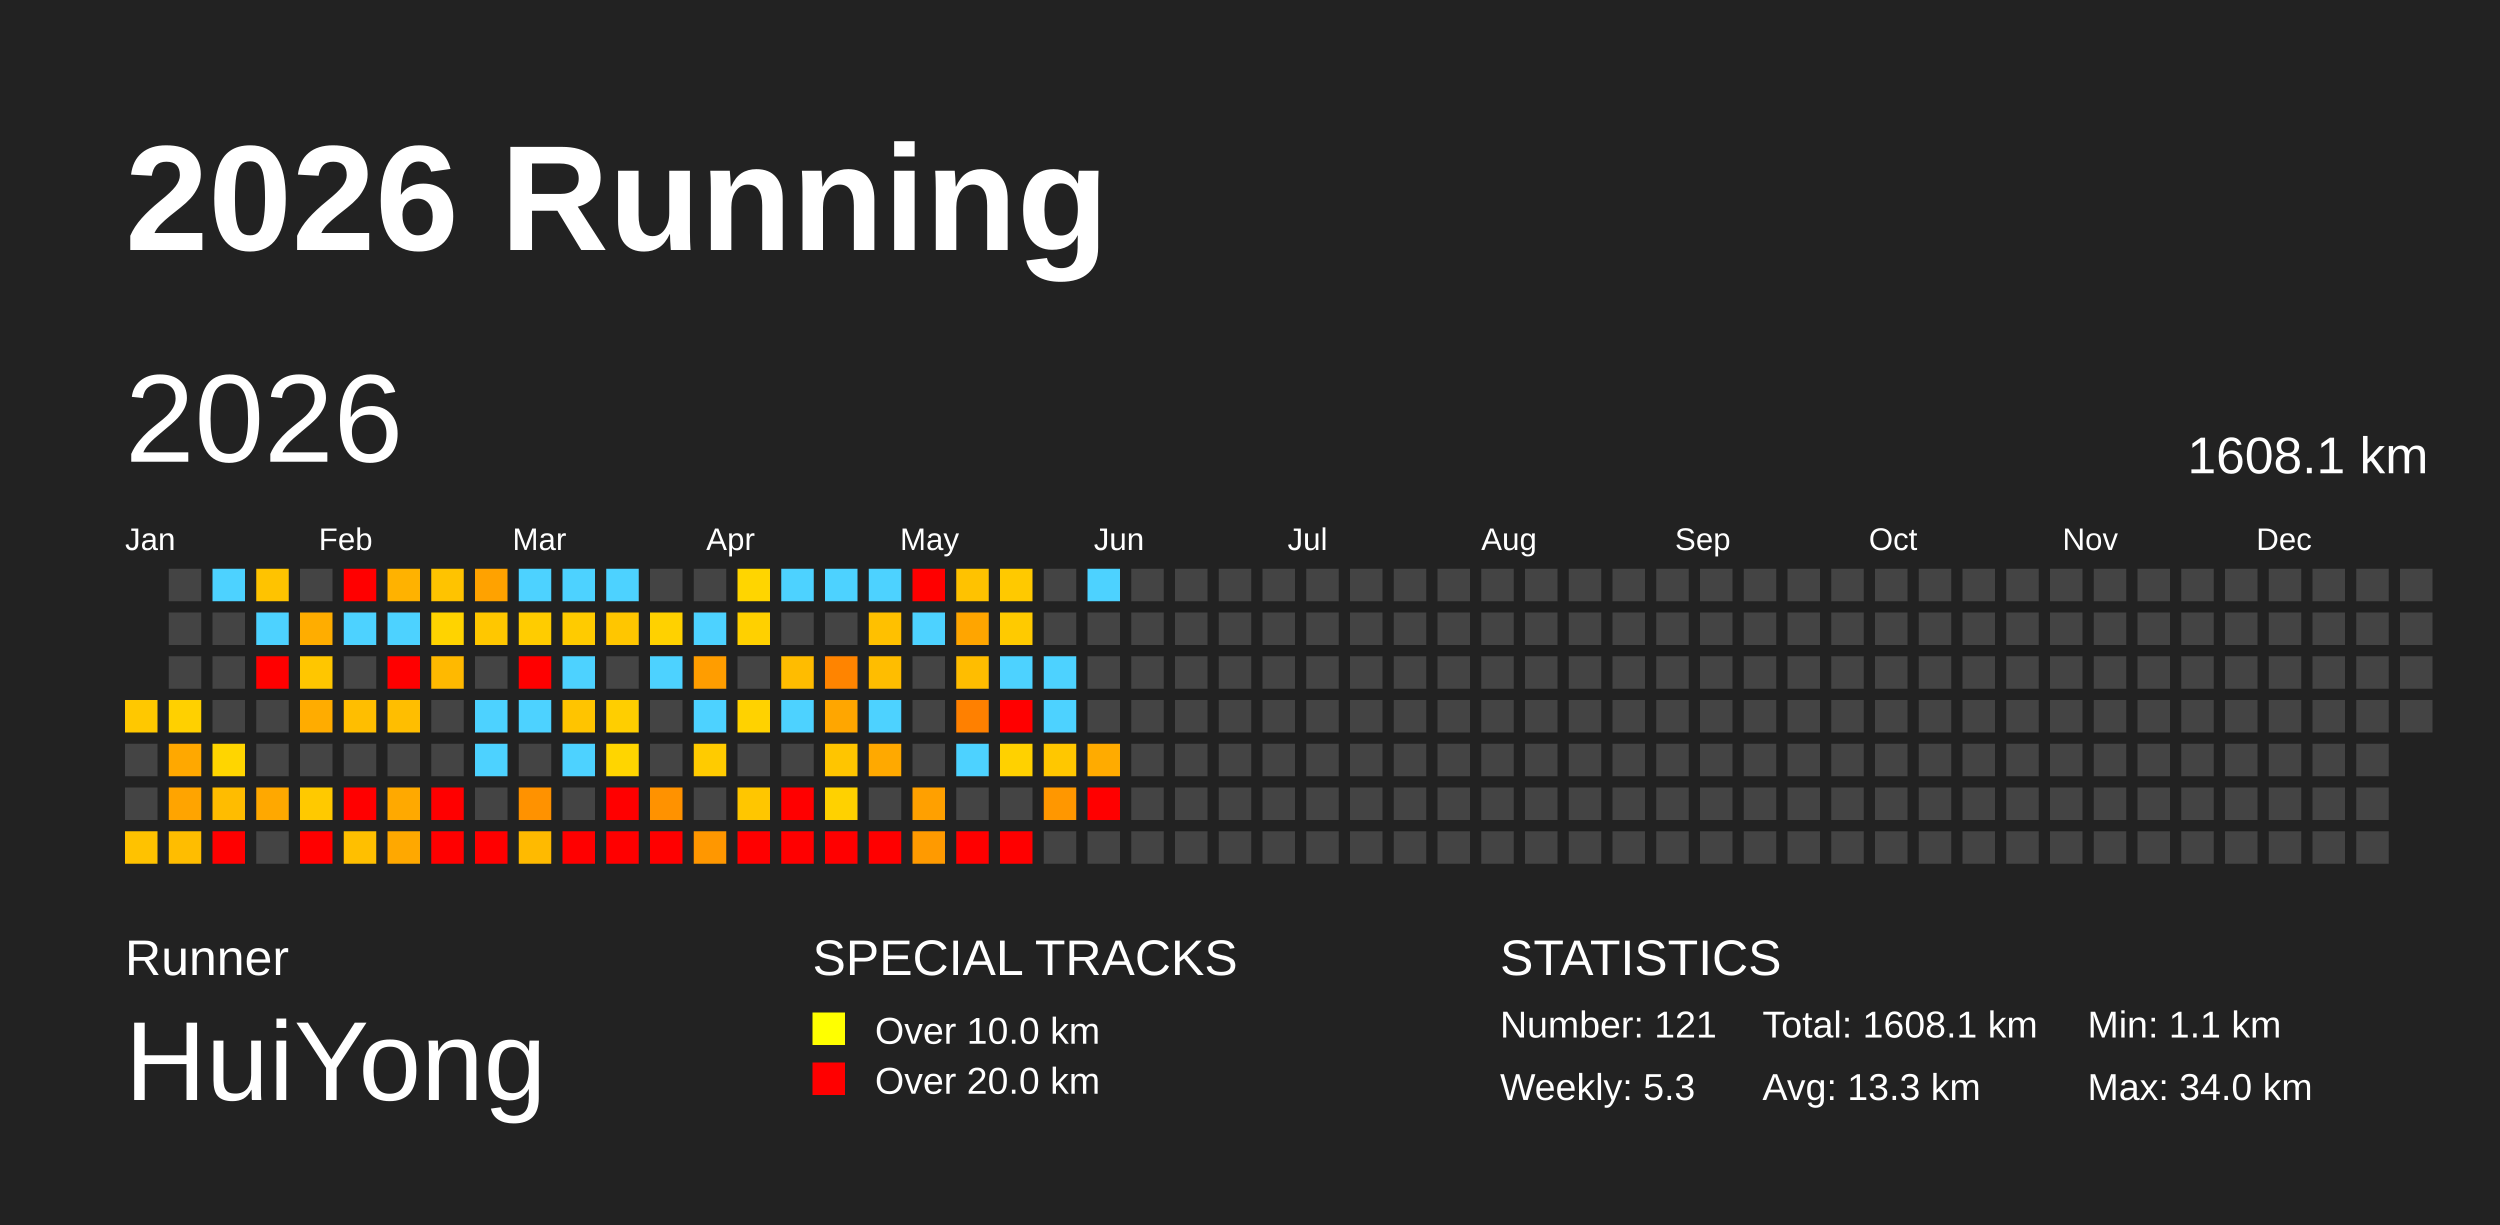
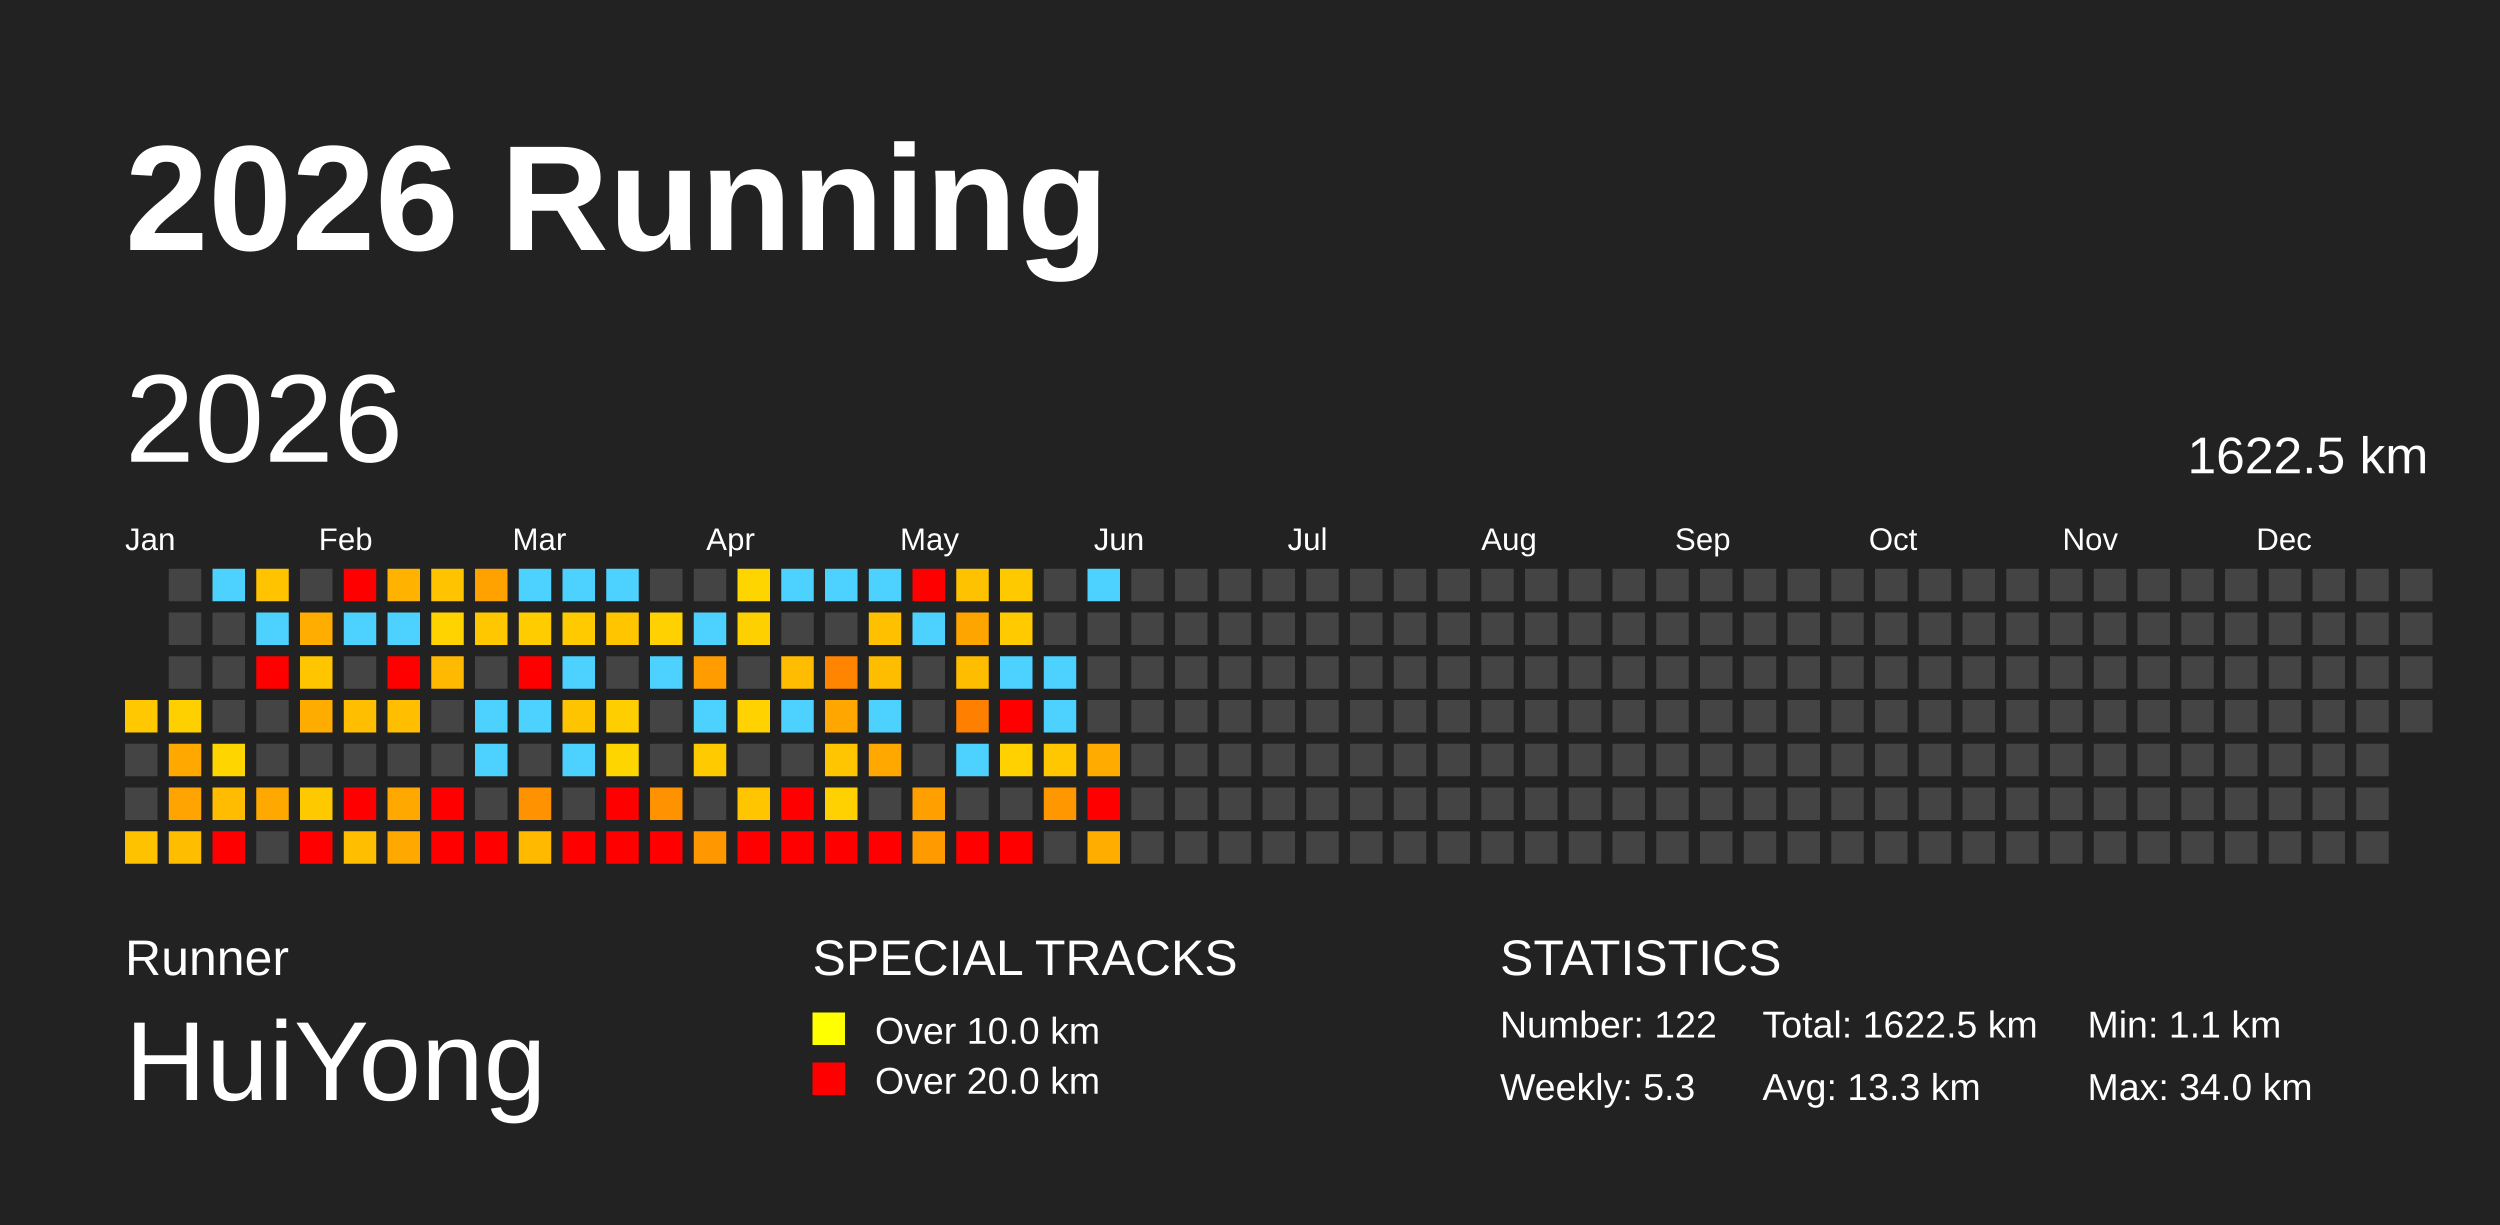
<svg xmlns="http://www.w3.org/2000/svg" baseProfile="full" height="98mm" version="1.1" viewBox="0,0,200,98" width="200mm">
  <defs />
  <rect fill="#222222" height="98" width="200" x="0" y="0" />
  <text fill="#FFFFFF" style="font-size:12px; font-family:Arial; font-weight:bold;" x="10" y="20">2026 Running</text>
  <text fill="#FFFFFF" style="font-size:4px; font-family:Arial" x="10" y="78">Runner</text>
  <text fill="#FFFFFF" style="font-size:9px; font-family:Arial" x="10" y="88">HuiYong</text>
  <text fill="#FFFFFF" style="font-size:4px; font-family:Arial" x="65" y="78">SPECIAL TRACKS</text>
  <rect fill="yellow" height="2.6" width="2.6" x="65" y="81" />
  <text fill="#FFFFFF" style="font-size:3px; font-family:Arial" x="70" y="83.5">Over 10.0 km</text>
  <rect fill="red" height="2.6" width="2.6" x="65" y="85" />
  <text fill="#FFFFFF" style="font-size:3px; font-family:Arial" x="70" y="87.5">Over 20.0 km</text>
  <text fill="#FFFFFF" style="font-size:4px; font-family:Arial" x="120" y="78">STATISTICS</text>
-   <text fill="#FFFFFF" style="font-size:3px; font-family:Arial" x="120" y="83">Number: 121</text>
+   <text fill="#FFFFFF" style="font-size:3px; font-family:Arial" x="120" y="83">Number: 122</text>
  <text fill="#FFFFFF" style="font-size:3px; font-family:Arial" x="120" y="88">Weekly: 5.3</text>
-   <text fill="#FFFFFF" style="font-size:3px; font-family:Arial" x="141" y="83">Total: 1608.1 km</text>
+   <text fill="#FFFFFF" style="font-size:3px; font-family:Arial" x="141" y="83">Total: 1622.5 km</text>
  <text fill="#FFFFFF" style="font-size:3px; font-family:Arial" x="141" y="88">Avg: 13.3 km</text>
  <text fill="#FFFFFF" style="font-size:3px; font-family:Arial" x="167" y="83">Min: 1.1 km</text>
  <text fill="#FFFFFF" style="font-size:3px; font-family:Arial" x="167" y="88">Max: 34.0 km</text>
  <text dominant-baseline="hanging" fill="#FFFFFF" style="font-size:10.0px; font-family:Arial;" x="10" y="30">2026</text>
-   <text dominant-baseline="hanging" fill="#FFFFFF" style="font-size:4.125px; font-family:Arial;" x="175" y="35">1608.1 km</text>
+   <text dominant-baseline="hanging" fill="#FFFFFF" style="font-size:4.125px; font-family:Arial;" x="175" y="35">1622.5 km</text>
  <text fill="#FFFFFF" style="font-size:2.5px; font-family:Arial" x="10.0" y="44">Jan</text>
  <text fill="#FFFFFF" style="font-size:2.5px; font-family:Arial" x="25.5" y="44">Feb</text>
  <text fill="#FFFFFF" style="font-size:2.5px; font-family:Arial" x="41.0" y="44">Mar</text>
  <text fill="#FFFFFF" style="font-size:2.5px; font-family:Arial" x="56.5" y="44">Apr</text>
  <text fill="#FFFFFF" style="font-size:2.5px; font-family:Arial" x="72.0" y="44">May</text>
  <text fill="#FFFFFF" style="font-size:2.5px; font-family:Arial" x="87.5" y="44">Jun</text>
  <text fill="#FFFFFF" style="font-size:2.5px; font-family:Arial" x="103.0" y="44">Jul</text>
  <text fill="#FFFFFF" style="font-size:2.5px; font-family:Arial" x="118.5" y="44">Aug</text>
  <text fill="#FFFFFF" style="font-size:2.5px; font-family:Arial" x="134.0" y="44">Sep</text>
  <text fill="#FFFFFF" style="font-size:2.5px; font-family:Arial" x="149.5" y="44">Oct</text>
  <text fill="#FFFFFF" style="font-size:2.5px; font-family:Arial" x="165.0" y="44">Nov</text>
  <text fill="#FFFFFF" style="font-size:2.5px; font-family:Arial" x="180.5" y="44">Dec</text>
  <rect fill="#ffc800" height="2.6" width="2.6" x="10.0" y="56.0" />
  <rect fill="#444444" height="2.6" width="2.6" x="10.0" y="59.5" />
  <rect fill="#444444" height="2.6" width="2.6" x="10.0" y="63.0" />
  <rect fill="#ffc200" height="2.6" width="2.6" x="10.0" y="66.5" />
  <rect fill="#444444" height="2.6" width="2.6" x="13.5" y="45.5" />
  <rect fill="#444444" height="2.6" width="2.6" x="13.5" y="49.0" />
  <rect fill="#444444" height="2.6" width="2.6" x="13.5" y="52.5" />
  <rect fill="#ffd000" height="2.6" width="2.6" x="13.5" y="56.0" />
  <rect fill="#ffa800" height="2.6" width="2.6" x="13.5" y="59.5" />
  <rect fill="#ffa400" height="2.6" width="2.6" x="13.5" y="63.0" />
  <rect fill="#ffbd00" height="2.6" width="2.6" x="13.5" y="66.5" />
  <rect fill="#4dd2ff" height="2.6" width="2.6" x="17.0" y="45.5" />
  <rect fill="#444444" height="2.6" width="2.6" x="17.0" y="49.0" />
  <rect fill="#444444" height="2.6" width="2.6" x="17.0" y="52.5" />
  <rect fill="#444444" height="2.6" width="2.6" x="17.0" y="56.0" />
  <rect fill="#ffd500" height="2.6" width="2.6" x="17.0" y="59.5" />
  <rect fill="#ffbc00" height="2.6" width="2.6" x="17.0" y="63.0" />
  <rect fill="red" height="2.6" width="2.6" x="17.0" y="66.5" />
  <rect fill="#ffc300" height="2.6" width="2.6" x="20.5" y="45.5" />
  <rect fill="#4dd2ff" height="2.6" width="2.6" x="20.5" y="49.0" />
  <rect fill="red" height="2.6" width="2.6" x="20.5" y="52.5" />
  <rect fill="#444444" height="2.6" width="2.6" x="20.5" y="56.0" />
  <rect fill="#444444" height="2.6" width="2.6" x="20.5" y="59.5" />
  <rect fill="#ffa800" height="2.6" width="2.6" x="20.5" y="63.0" />
  <rect fill="#444444" height="2.6" width="2.6" x="20.5" y="66.5" />
  <rect fill="#444444" height="2.6" width="2.6" x="24.0" y="45.5" />
  <rect fill="#ffad00" height="2.6" width="2.6" x="24.0" y="49.0" />
  <rect fill="#ffc600" height="2.6" width="2.6" x="24.0" y="52.5" />
  <rect fill="#ffac00" height="2.6" width="2.6" x="24.0" y="56.0" />
  <rect fill="#444444" height="2.6" width="2.6" x="24.0" y="59.5" />
  <rect fill="#ffc900" height="2.6" width="2.6" x="24.0" y="63.0" />
  <rect fill="red" height="2.6" width="2.6" x="24.0" y="66.5" />
  <rect fill="red" height="2.6" width="2.6" x="27.5" y="45.5" />
  <rect fill="#4dd2ff" height="2.6" width="2.6" x="27.5" y="49.0" />
  <rect fill="#444444" height="2.6" width="2.6" x="27.5" y="52.5" />
  <rect fill="#ffbe00" height="2.6" width="2.6" x="27.5" y="56.0" />
  <rect fill="#444444" height="2.6" width="2.6" x="27.5" y="59.5" />
  <rect fill="red" height="2.6" width="2.6" x="27.5" y="63.0" />
  <rect fill="#ffbf00" height="2.6" width="2.6" x="27.5" y="66.5" />
  <rect fill="#ffb200" height="2.6" width="2.6" x="31.0" y="45.5" />
  <rect fill="#4dd2ff" height="2.6" width="2.6" x="31.0" y="49.0" />
  <rect fill="red" height="2.6" width="2.6" x="31.0" y="52.5" />
  <rect fill="#ffbe00" height="2.6" width="2.6" x="31.0" y="56.0" />
  <rect fill="#444444" height="2.6" width="2.6" x="31.0" y="59.5" />
  <rect fill="#ffa900" height="2.6" width="2.6" x="31.0" y="63.0" />
  <rect fill="#ffa800" height="2.6" width="2.6" x="31.0" y="66.5" />
  <rect fill="#ffc300" height="2.6" width="2.6" x="34.5" y="45.5" />
  <rect fill="#ffd300" height="2.6" width="2.6" x="34.5" y="49.0" />
  <rect fill="#ffb900" height="2.6" width="2.6" x="34.5" y="52.5" />
  <rect fill="#444444" height="2.6" width="2.6" x="34.5" y="56.0" />
  <rect fill="#444444" height="2.6" width="2.6" x="34.5" y="59.5" />
  <rect fill="red" height="2.6" width="2.6" x="34.5" y="63.0" />
  <rect fill="red" height="2.6" width="2.6" x="34.5" y="66.5" />
  <rect fill="#ffa200" height="2.6" width="2.6" x="38.0" y="45.5" />
  <rect fill="#ffc700" height="2.6" width="2.6" x="38.0" y="49.0" />
  <rect fill="#444444" height="2.6" width="2.6" x="38.0" y="52.5" />
  <rect fill="#4dd2ff" height="2.6" width="2.6" x="38.0" y="56.0" />
  <rect fill="#4dd2ff" height="2.6" width="2.6" x="38.0" y="59.5" />
  <rect fill="#444444" height="2.6" width="2.6" x="38.0" y="63.0" />
  <rect fill="red" height="2.6" width="2.6" x="38.0" y="66.5" />
  <rect fill="#4dd2ff" height="2.6" width="2.6" x="41.5" y="45.5" />
  <rect fill="#ffcc00" height="2.6" width="2.6" x="41.5" y="49.0" />
  <rect fill="red" height="2.6" width="2.6" x="41.5" y="52.5" />
  <rect fill="#4dd2ff" height="2.6" width="2.6" x="41.5" y="56.0" />
  <rect fill="#444444" height="2.6" width="2.6" x="41.5" y="59.5" />
  <rect fill="#ff9200" height="2.6" width="2.6" x="41.5" y="63.0" />
  <rect fill="#ffba00" height="2.6" width="2.6" x="41.5" y="66.5" />
  <rect fill="#4dd2ff" height="2.6" width="2.6" x="45.0" y="45.5" />
  <rect fill="#ffcb00" height="2.6" width="2.6" x="45.0" y="49.0" />
  <rect fill="#4dd2ff" height="2.6" width="2.6" x="45.0" y="52.5" />
  <rect fill="#ffc400" height="2.6" width="2.6" x="45.0" y="56.0" />
  <rect fill="#4dd2ff" height="2.6" width="2.6" x="45.0" y="59.5" />
  <rect fill="#444444" height="2.6" width="2.6" x="45.0" y="63.0" />
  <rect fill="red" height="2.6" width="2.6" x="45.0" y="66.5" />
  <rect fill="#4dd2ff" height="2.6" width="2.6" x="48.5" y="45.5" />
  <rect fill="#ffc600" height="2.6" width="2.6" x="48.5" y="49.0" />
  <rect fill="#444444" height="2.6" width="2.6" x="48.5" y="52.5" />
  <rect fill="#ffce00" height="2.6" width="2.6" x="48.5" y="56.0" />
  <rect fill="#ffd500" height="2.6" width="2.6" x="48.5" y="59.5" />
  <rect fill="red" height="2.6" width="2.6" x="48.5" y="63.0" />
  <rect fill="red" height="2.6" width="2.6" x="48.5" y="66.5" />
  <rect fill="#444444" height="2.6" width="2.6" x="52.0" y="45.5" />
  <rect fill="#ffd100" height="2.6" width="2.6" x="52.0" y="49.0" />
  <rect fill="#4dd2ff" height="2.6" width="2.6" x="52.0" y="52.5" />
  <rect fill="#444444" height="2.6" width="2.6" x="52.0" y="56.0" />
  <rect fill="#444444" height="2.6" width="2.6" x="52.0" y="59.5" />
  <rect fill="#ff9200" height="2.6" width="2.6" x="52.0" y="63.0" />
  <rect fill="red" height="2.6" width="2.6" x="52.0" y="66.5" />
  <rect fill="#444444" height="2.6" width="2.6" x="55.5" y="45.5" />
  <rect fill="#4dd2ff" height="2.6" width="2.6" x="55.5" y="49.0" />
  <rect fill="#ff9d00" height="2.6" width="2.6" x="55.5" y="52.5" />
  <rect fill="#4dd2ff" height="2.6" width="2.6" x="55.5" y="56.0" />
  <rect fill="#ffcb00" height="2.6" width="2.6" x="55.5" y="59.5" />
  <rect fill="#444444" height="2.6" width="2.6" x="55.5" y="63.0" />
  <rect fill="#ff9700" height="2.6" width="2.6" x="55.5" y="66.5" />
  <rect fill="#ffd500" height="2.6" width="2.6" x="59.0" y="45.5" />
  <rect fill="#ffd000" height="2.6" width="2.6" x="59.0" y="49.0" />
  <rect fill="#444444" height="2.6" width="2.6" x="59.0" y="52.5" />
  <rect fill="#ffd200" height="2.6" width="2.6" x="59.0" y="56.0" />
  <rect fill="#444444" height="2.6" width="2.6" x="59.0" y="59.5" />
  <rect fill="#ffc600" height="2.6" width="2.6" x="59.0" y="63.0" />
  <rect fill="red" height="2.6" width="2.6" x="59.0" y="66.5" />
  <rect fill="#4dd2ff" height="2.6" width="2.6" x="62.5" y="45.5" />
  <rect fill="#444444" height="2.6" width="2.6" x="62.5" y="49.0" />
  <rect fill="#ffbc00" height="2.6" width="2.6" x="62.5" y="52.5" />
  <rect fill="#4dd2ff" height="2.6" width="2.6" x="62.5" y="56.0" />
  <rect fill="#444444" height="2.6" width="2.6" x="62.5" y="59.5" />
  <rect fill="red" height="2.6" width="2.6" x="62.5" y="63.0" />
  <rect fill="red" height="2.6" width="2.6" x="62.5" y="66.5" />
  <rect fill="#4dd2ff" height="2.6" width="2.6" x="66.0" y="45.5" />
  <rect fill="#444444" height="2.6" width="2.6" x="66.0" y="49.0" />
  <rect fill="#ff8400" height="2.6" width="2.6" x="66.0" y="52.5" />
  <rect fill="#ffa600" height="2.6" width="2.6" x="66.0" y="56.0" />
  <rect fill="#ffc500" height="2.6" width="2.6" x="66.0" y="59.5" />
  <rect fill="#ffd100" height="2.6" width="2.6" x="66.0" y="63.0" />
  <rect fill="red" height="2.6" width="2.6" x="66.0" y="66.5" />
  <rect fill="#4dd2ff" height="2.6" width="2.6" x="69.5" y="45.5" />
  <rect fill="#ffc000" height="2.6" width="2.6" x="69.5" y="49.0" />
  <rect fill="#ffbd00" height="2.6" width="2.6" x="69.5" y="52.5" />
  <rect fill="#4dd2ff" height="2.6" width="2.6" x="69.5" y="56.0" />
  <rect fill="#ffa900" height="2.6" width="2.6" x="69.5" y="59.5" />
  <rect fill="#444444" height="2.6" width="2.6" x="69.5" y="63.0" />
  <rect fill="red" height="2.6" width="2.6" x="69.5" y="66.5" />
  <rect fill="red" height="2.6" width="2.6" x="73.0" y="45.5" />
  <rect fill="#4dd2ff" height="2.6" width="2.6" x="73.0" y="49.0" />
  <rect fill="#444444" height="2.6" width="2.6" x="73.0" y="52.5" />
  <rect fill="#444444" height="2.6" width="2.6" x="73.0" y="56.0" />
  <rect fill="#444444" height="2.6" width="2.6" x="73.0" y="59.5" />
  <rect fill="#ffa000" height="2.6" width="2.6" x="73.0" y="63.0" />
  <rect fill="#ff9a00" height="2.6" width="2.6" x="73.0" y="66.5" />
  <rect fill="#ffc200" height="2.6" width="2.6" x="76.5" y="45.5" />
  <rect fill="#ffa500" height="2.6" width="2.6" x="76.5" y="49.0" />
  <rect fill="#ffbd00" height="2.6" width="2.6" x="76.5" y="52.5" />
  <rect fill="#ff8000" height="2.6" width="2.6" x="76.5" y="56.0" />
  <rect fill="#4dd2ff" height="2.6" width="2.6" x="76.5" y="59.5" />
  <rect fill="#444444" height="2.6" width="2.6" x="76.5" y="63.0" />
  <rect fill="red" height="2.6" width="2.6" x="76.5" y="66.5" />
  <rect fill="#ffc900" height="2.6" width="2.6" x="80.0" y="45.5" />
  <rect fill="#ffca00" height="2.6" width="2.6" x="80.0" y="49.0" />
  <rect fill="#4dd2ff" height="2.6" width="2.6" x="80.0" y="52.5" />
  <rect fill="red" height="2.6" width="2.6" x="80.0" y="56.0" />
  <rect fill="#ffd100" height="2.6" width="2.6" x="80.0" y="59.5" />
  <rect fill="#444444" height="2.6" width="2.6" x="80.0" y="63.0" />
  <rect fill="red" height="2.6" width="2.6" x="80.0" y="66.5" />
  <rect fill="#444444" height="2.6" width="2.6" x="83.5" y="45.5" />
  <rect fill="#444444" height="2.6" width="2.6" x="83.5" y="49.0" />
  <rect fill="#4dd2ff" height="2.6" width="2.6" x="83.5" y="52.5" />
  <rect fill="#4dd2ff" height="2.6" width="2.6" x="83.5" y="56.0" />
  <rect fill="#ffc700" height="2.6" width="2.6" x="83.5" y="59.5" />
  <rect fill="#ff9700" height="2.6" width="2.6" x="83.5" y="63.0" />
  <rect fill="#444444" height="2.6" width="2.6" x="83.5" y="66.5" />
  <rect fill="#4dd2ff" height="2.6" width="2.6" x="87.0" y="45.5" />
  <rect fill="#444444" height="2.6" width="2.6" x="87.0" y="49.0" />
  <rect fill="#444444" height="2.6" width="2.6" x="87.0" y="52.5" />
  <rect fill="#444444" height="2.6" width="2.6" x="87.0" y="56.0" />
  <rect fill="#ffab00" height="2.6" width="2.6" x="87.0" y="59.5" />
  <rect fill="red" height="2.6" width="2.6" x="87.0" y="63.0" />
-   <rect fill="#444444" height="2.6" width="2.6" x="87.0" y="66.5" />
+   <rect fill="#ffae00" height="2.6" width="2.6" x="87.0" y="66.5" />
  <rect fill="#444444" height="2.6" width="2.6" x="90.5" y="45.5" />
  <rect fill="#444444" height="2.6" width="2.6" x="90.5" y="49.0" />
  <rect fill="#444444" height="2.6" width="2.6" x="90.5" y="52.5" />
  <rect fill="#444444" height="2.6" width="2.6" x="90.5" y="56.0" />
  <rect fill="#444444" height="2.6" width="2.6" x="90.5" y="59.5" />
  <rect fill="#444444" height="2.6" width="2.6" x="90.5" y="63.0" />
  <rect fill="#444444" height="2.6" width="2.6" x="90.5" y="66.5" />
  <rect fill="#444444" height="2.6" width="2.6" x="94.0" y="45.5" />
  <rect fill="#444444" height="2.6" width="2.6" x="94.0" y="49.0" />
  <rect fill="#444444" height="2.6" width="2.6" x="94.0" y="52.5" />
  <rect fill="#444444" height="2.6" width="2.6" x="94.0" y="56.0" />
  <rect fill="#444444" height="2.6" width="2.6" x="94.0" y="59.5" />
  <rect fill="#444444" height="2.6" width="2.6" x="94.0" y="63.0" />
  <rect fill="#444444" height="2.6" width="2.6" x="94.0" y="66.5" />
  <rect fill="#444444" height="2.6" width="2.6" x="97.5" y="45.5" />
  <rect fill="#444444" height="2.6" width="2.6" x="97.5" y="49.0" />
  <rect fill="#444444" height="2.6" width="2.6" x="97.5" y="52.5" />
  <rect fill="#444444" height="2.6" width="2.6" x="97.5" y="56.0" />
  <rect fill="#444444" height="2.6" width="2.6" x="97.5" y="59.5" />
  <rect fill="#444444" height="2.6" width="2.6" x="97.5" y="63.0" />
  <rect fill="#444444" height="2.6" width="2.6" x="97.5" y="66.5" />
  <rect fill="#444444" height="2.6" width="2.6" x="101.0" y="45.5" />
  <rect fill="#444444" height="2.6" width="2.6" x="101.0" y="49.0" />
  <rect fill="#444444" height="2.6" width="2.6" x="101.0" y="52.5" />
  <rect fill="#444444" height="2.6" width="2.6" x="101.0" y="56.0" />
  <rect fill="#444444" height="2.6" width="2.6" x="101.0" y="59.5" />
  <rect fill="#444444" height="2.6" width="2.6" x="101.0" y="63.0" />
  <rect fill="#444444" height="2.6" width="2.6" x="101.0" y="66.5" />
  <rect fill="#444444" height="2.6" width="2.6" x="104.5" y="45.5" />
  <rect fill="#444444" height="2.6" width="2.6" x="104.5" y="49.0" />
  <rect fill="#444444" height="2.6" width="2.6" x="104.5" y="52.5" />
  <rect fill="#444444" height="2.6" width="2.6" x="104.5" y="56.0" />
  <rect fill="#444444" height="2.6" width="2.6" x="104.5" y="59.5" />
  <rect fill="#444444" height="2.6" width="2.6" x="104.5" y="63.0" />
  <rect fill="#444444" height="2.6" width="2.6" x="104.5" y="66.5" />
  <rect fill="#444444" height="2.6" width="2.6" x="108.0" y="45.5" />
  <rect fill="#444444" height="2.6" width="2.6" x="108.0" y="49.0" />
  <rect fill="#444444" height="2.6" width="2.6" x="108.0" y="52.5" />
  <rect fill="#444444" height="2.6" width="2.6" x="108.0" y="56.0" />
  <rect fill="#444444" height="2.6" width="2.6" x="108.0" y="59.5" />
  <rect fill="#444444" height="2.6" width="2.6" x="108.0" y="63.0" />
  <rect fill="#444444" height="2.6" width="2.6" x="108.0" y="66.5" />
  <rect fill="#444444" height="2.6" width="2.6" x="111.5" y="45.5" />
  <rect fill="#444444" height="2.6" width="2.6" x="111.5" y="49.0" />
  <rect fill="#444444" height="2.6" width="2.6" x="111.5" y="52.5" />
  <rect fill="#444444" height="2.6" width="2.6" x="111.5" y="56.0" />
  <rect fill="#444444" height="2.6" width="2.6" x="111.5" y="59.5" />
  <rect fill="#444444" height="2.6" width="2.6" x="111.5" y="63.0" />
  <rect fill="#444444" height="2.6" width="2.6" x="111.5" y="66.5" />
  <rect fill="#444444" height="2.6" width="2.6" x="115.0" y="45.5" />
  <rect fill="#444444" height="2.6" width="2.6" x="115.0" y="49.0" />
  <rect fill="#444444" height="2.6" width="2.6" x="115.0" y="52.5" />
  <rect fill="#444444" height="2.6" width="2.6" x="115.0" y="56.0" />
  <rect fill="#444444" height="2.6" width="2.6" x="115.0" y="59.5" />
  <rect fill="#444444" height="2.6" width="2.6" x="115.0" y="63.0" />
  <rect fill="#444444" height="2.6" width="2.6" x="115.0" y="66.5" />
  <rect fill="#444444" height="2.6" width="2.6" x="118.5" y="45.5" />
  <rect fill="#444444" height="2.6" width="2.6" x="118.5" y="49.0" />
  <rect fill="#444444" height="2.6" width="2.6" x="118.5" y="52.5" />
  <rect fill="#444444" height="2.6" width="2.6" x="118.5" y="56.0" />
  <rect fill="#444444" height="2.6" width="2.6" x="118.5" y="59.5" />
  <rect fill="#444444" height="2.6" width="2.6" x="118.5" y="63.0" />
  <rect fill="#444444" height="2.6" width="2.6" x="118.5" y="66.5" />
  <rect fill="#444444" height="2.6" width="2.6" x="122.0" y="45.5" />
  <rect fill="#444444" height="2.6" width="2.6" x="122.0" y="49.0" />
  <rect fill="#444444" height="2.6" width="2.6" x="122.0" y="52.5" />
  <rect fill="#444444" height="2.6" width="2.6" x="122.0" y="56.0" />
  <rect fill="#444444" height="2.6" width="2.6" x="122.0" y="59.5" />
  <rect fill="#444444" height="2.6" width="2.6" x="122.0" y="63.0" />
  <rect fill="#444444" height="2.6" width="2.6" x="122.0" y="66.5" />
  <rect fill="#444444" height="2.6" width="2.6" x="125.5" y="45.5" />
  <rect fill="#444444" height="2.6" width="2.6" x="125.5" y="49.0" />
  <rect fill="#444444" height="2.6" width="2.6" x="125.5" y="52.5" />
  <rect fill="#444444" height="2.6" width="2.6" x="125.5" y="56.0" />
  <rect fill="#444444" height="2.6" width="2.6" x="125.5" y="59.5" />
  <rect fill="#444444" height="2.6" width="2.6" x="125.5" y="63.0" />
  <rect fill="#444444" height="2.6" width="2.6" x="125.5" y="66.5" />
  <rect fill="#444444" height="2.6" width="2.6" x="129.0" y="45.5" />
  <rect fill="#444444" height="2.6" width="2.6" x="129.0" y="49.0" />
  <rect fill="#444444" height="2.6" width="2.6" x="129.0" y="52.5" />
  <rect fill="#444444" height="2.6" width="2.6" x="129.0" y="56.0" />
  <rect fill="#444444" height="2.6" width="2.6" x="129.0" y="59.5" />
  <rect fill="#444444" height="2.6" width="2.6" x="129.0" y="63.0" />
  <rect fill="#444444" height="2.6" width="2.6" x="129.0" y="66.5" />
  <rect fill="#444444" height="2.6" width="2.6" x="132.5" y="45.5" />
  <rect fill="#444444" height="2.6" width="2.6" x="132.5" y="49.0" />
  <rect fill="#444444" height="2.6" width="2.6" x="132.5" y="52.5" />
  <rect fill="#444444" height="2.6" width="2.6" x="132.5" y="56.0" />
  <rect fill="#444444" height="2.6" width="2.6" x="132.5" y="59.5" />
  <rect fill="#444444" height="2.6" width="2.6" x="132.5" y="63.0" />
  <rect fill="#444444" height="2.6" width="2.6" x="132.5" y="66.5" />
  <rect fill="#444444" height="2.6" width="2.6" x="136.0" y="45.5" />
  <rect fill="#444444" height="2.6" width="2.6" x="136.0" y="49.0" />
  <rect fill="#444444" height="2.6" width="2.6" x="136.0" y="52.5" />
  <rect fill="#444444" height="2.6" width="2.6" x="136.0" y="56.0" />
  <rect fill="#444444" height="2.6" width="2.6" x="136.0" y="59.5" />
  <rect fill="#444444" height="2.6" width="2.6" x="136.0" y="63.0" />
  <rect fill="#444444" height="2.6" width="2.6" x="136.0" y="66.5" />
  <rect fill="#444444" height="2.6" width="2.6" x="139.5" y="45.5" />
  <rect fill="#444444" height="2.6" width="2.6" x="139.5" y="49.0" />
  <rect fill="#444444" height="2.6" width="2.6" x="139.5" y="52.5" />
  <rect fill="#444444" height="2.6" width="2.6" x="139.5" y="56.0" />
  <rect fill="#444444" height="2.6" width="2.6" x="139.5" y="59.5" />
  <rect fill="#444444" height="2.6" width="2.6" x="139.5" y="63.0" />
  <rect fill="#444444" height="2.6" width="2.6" x="139.5" y="66.5" />
  <rect fill="#444444" height="2.6" width="2.6" x="143.0" y="45.5" />
  <rect fill="#444444" height="2.6" width="2.6" x="143.0" y="49.0" />
  <rect fill="#444444" height="2.6" width="2.6" x="143.0" y="52.5" />
  <rect fill="#444444" height="2.6" width="2.6" x="143.0" y="56.0" />
  <rect fill="#444444" height="2.6" width="2.6" x="143.0" y="59.5" />
  <rect fill="#444444" height="2.6" width="2.6" x="143.0" y="63.0" />
  <rect fill="#444444" height="2.6" width="2.6" x="143.0" y="66.5" />
  <rect fill="#444444" height="2.6" width="2.6" x="146.5" y="45.5" />
  <rect fill="#444444" height="2.6" width="2.6" x="146.5" y="49.0" />
  <rect fill="#444444" height="2.6" width="2.6" x="146.5" y="52.5" />
  <rect fill="#444444" height="2.6" width="2.6" x="146.5" y="56.0" />
  <rect fill="#444444" height="2.6" width="2.6" x="146.5" y="59.5" />
  <rect fill="#444444" height="2.6" width="2.6" x="146.5" y="63.0" />
  <rect fill="#444444" height="2.6" width="2.6" x="146.5" y="66.5" />
  <rect fill="#444444" height="2.6" width="2.6" x="150.0" y="45.5" />
  <rect fill="#444444" height="2.6" width="2.6" x="150.0" y="49.0" />
  <rect fill="#444444" height="2.6" width="2.6" x="150.0" y="52.5" />
  <rect fill="#444444" height="2.6" width="2.6" x="150.0" y="56.0" />
  <rect fill="#444444" height="2.6" width="2.6" x="150.0" y="59.5" />
  <rect fill="#444444" height="2.6" width="2.6" x="150.0" y="63.0" />
  <rect fill="#444444" height="2.6" width="2.6" x="150.0" y="66.5" />
  <rect fill="#444444" height="2.6" width="2.6" x="153.5" y="45.5" />
  <rect fill="#444444" height="2.6" width="2.6" x="153.5" y="49.0" />
  <rect fill="#444444" height="2.6" width="2.6" x="153.5" y="52.5" />
  <rect fill="#444444" height="2.6" width="2.6" x="153.5" y="56.0" />
  <rect fill="#444444" height="2.6" width="2.6" x="153.5" y="59.5" />
  <rect fill="#444444" height="2.6" width="2.6" x="153.5" y="63.0" />
  <rect fill="#444444" height="2.6" width="2.6" x="153.5" y="66.5" />
  <rect fill="#444444" height="2.6" width="2.6" x="157.0" y="45.5" />
  <rect fill="#444444" height="2.6" width="2.6" x="157.0" y="49.0" />
  <rect fill="#444444" height="2.6" width="2.6" x="157.0" y="52.5" />
  <rect fill="#444444" height="2.6" width="2.6" x="157.0" y="56.0" />
  <rect fill="#444444" height="2.6" width="2.6" x="157.0" y="59.5" />
  <rect fill="#444444" height="2.6" width="2.6" x="157.0" y="63.0" />
  <rect fill="#444444" height="2.6" width="2.6" x="157.0" y="66.5" />
  <rect fill="#444444" height="2.6" width="2.6" x="160.5" y="45.5" />
  <rect fill="#444444" height="2.6" width="2.6" x="160.5" y="49.0" />
  <rect fill="#444444" height="2.6" width="2.6" x="160.5" y="52.5" />
  <rect fill="#444444" height="2.6" width="2.6" x="160.5" y="56.0" />
  <rect fill="#444444" height="2.6" width="2.6" x="160.5" y="59.5" />
  <rect fill="#444444" height="2.6" width="2.6" x="160.5" y="63.0" />
  <rect fill="#444444" height="2.6" width="2.6" x="160.5" y="66.5" />
  <rect fill="#444444" height="2.6" width="2.6" x="164.0" y="45.5" />
  <rect fill="#444444" height="2.6" width="2.6" x="164.0" y="49.0" />
  <rect fill="#444444" height="2.6" width="2.6" x="164.0" y="52.5" />
  <rect fill="#444444" height="2.6" width="2.6" x="164.0" y="56.0" />
  <rect fill="#444444" height="2.6" width="2.6" x="164.0" y="59.5" />
  <rect fill="#444444" height="2.6" width="2.6" x="164.0" y="63.0" />
  <rect fill="#444444" height="2.6" width="2.6" x="164.0" y="66.5" />
  <rect fill="#444444" height="2.6" width="2.6" x="167.5" y="45.5" />
  <rect fill="#444444" height="2.6" width="2.6" x="167.5" y="49.0" />
  <rect fill="#444444" height="2.6" width="2.6" x="167.5" y="52.5" />
  <rect fill="#444444" height="2.6" width="2.6" x="167.5" y="56.0" />
  <rect fill="#444444" height="2.6" width="2.6" x="167.5" y="59.5" />
  <rect fill="#444444" height="2.6" width="2.6" x="167.5" y="63.0" />
  <rect fill="#444444" height="2.6" width="2.6" x="167.5" y="66.5" />
  <rect fill="#444444" height="2.6" width="2.6" x="171.0" y="45.5" />
  <rect fill="#444444" height="2.6" width="2.6" x="171.0" y="49.0" />
  <rect fill="#444444" height="2.6" width="2.6" x="171.0" y="52.5" />
  <rect fill="#444444" height="2.6" width="2.6" x="171.0" y="56.0" />
  <rect fill="#444444" height="2.6" width="2.6" x="171.0" y="59.5" />
  <rect fill="#444444" height="2.6" width="2.6" x="171.0" y="63.0" />
  <rect fill="#444444" height="2.6" width="2.6" x="171.0" y="66.5" />
  <rect fill="#444444" height="2.6" width="2.6" x="174.5" y="45.5" />
  <rect fill="#444444" height="2.6" width="2.6" x="174.5" y="49.0" />
  <rect fill="#444444" height="2.6" width="2.6" x="174.5" y="52.5" />
  <rect fill="#444444" height="2.6" width="2.6" x="174.5" y="56.0" />
  <rect fill="#444444" height="2.6" width="2.6" x="174.5" y="59.5" />
  <rect fill="#444444" height="2.6" width="2.6" x="174.5" y="63.0" />
  <rect fill="#444444" height="2.6" width="2.6" x="174.5" y="66.5" />
  <rect fill="#444444" height="2.6" width="2.6" x="178.0" y="45.5" />
  <rect fill="#444444" height="2.6" width="2.6" x="178.0" y="49.0" />
  <rect fill="#444444" height="2.6" width="2.6" x="178.0" y="52.5" />
  <rect fill="#444444" height="2.6" width="2.6" x="178.0" y="56.0" />
  <rect fill="#444444" height="2.6" width="2.6" x="178.0" y="59.5" />
  <rect fill="#444444" height="2.6" width="2.6" x="178.0" y="63.0" />
  <rect fill="#444444" height="2.6" width="2.6" x="178.0" y="66.5" />
  <rect fill="#444444" height="2.6" width="2.6" x="181.5" y="45.5" />
  <rect fill="#444444" height="2.6" width="2.6" x="181.5" y="49.0" />
  <rect fill="#444444" height="2.6" width="2.6" x="181.5" y="52.5" />
  <rect fill="#444444" height="2.6" width="2.6" x="181.5" y="56.0" />
  <rect fill="#444444" height="2.6" width="2.6" x="181.5" y="59.5" />
  <rect fill="#444444" height="2.6" width="2.6" x="181.5" y="63.0" />
  <rect fill="#444444" height="2.6" width="2.6" x="181.5" y="66.5" />
  <rect fill="#444444" height="2.6" width="2.6" x="185.0" y="45.5" />
  <rect fill="#444444" height="2.6" width="2.6" x="185.0" y="49.0" />
  <rect fill="#444444" height="2.6" width="2.6" x="185.0" y="52.5" />
  <rect fill="#444444" height="2.6" width="2.6" x="185.0" y="56.0" />
  <rect fill="#444444" height="2.6" width="2.6" x="185.0" y="59.5" />
  <rect fill="#444444" height="2.6" width="2.6" x="185.0" y="63.0" />
  <rect fill="#444444" height="2.6" width="2.6" x="185.0" y="66.5" />
  <rect fill="#444444" height="2.6" width="2.6" x="188.5" y="45.5" />
  <rect fill="#444444" height="2.6" width="2.6" x="188.5" y="49.0" />
  <rect fill="#444444" height="2.6" width="2.6" x="188.5" y="52.5" />
  <rect fill="#444444" height="2.6" width="2.6" x="188.5" y="56.0" />
  <rect fill="#444444" height="2.6" width="2.6" x="188.5" y="59.5" />
  <rect fill="#444444" height="2.6" width="2.6" x="188.5" y="63.0" />
  <rect fill="#444444" height="2.6" width="2.6" x="188.5" y="66.5" />
  <rect fill="#444444" height="2.6" width="2.6" x="192.0" y="45.5" />
  <rect fill="#444444" height="2.6" width="2.6" x="192.0" y="49.0" />
  <rect fill="#444444" height="2.6" width="2.6" x="192.0" y="52.5" />
  <rect fill="#444444" height="2.6" width="2.6" x="192.0" y="56.0" />
</svg>
